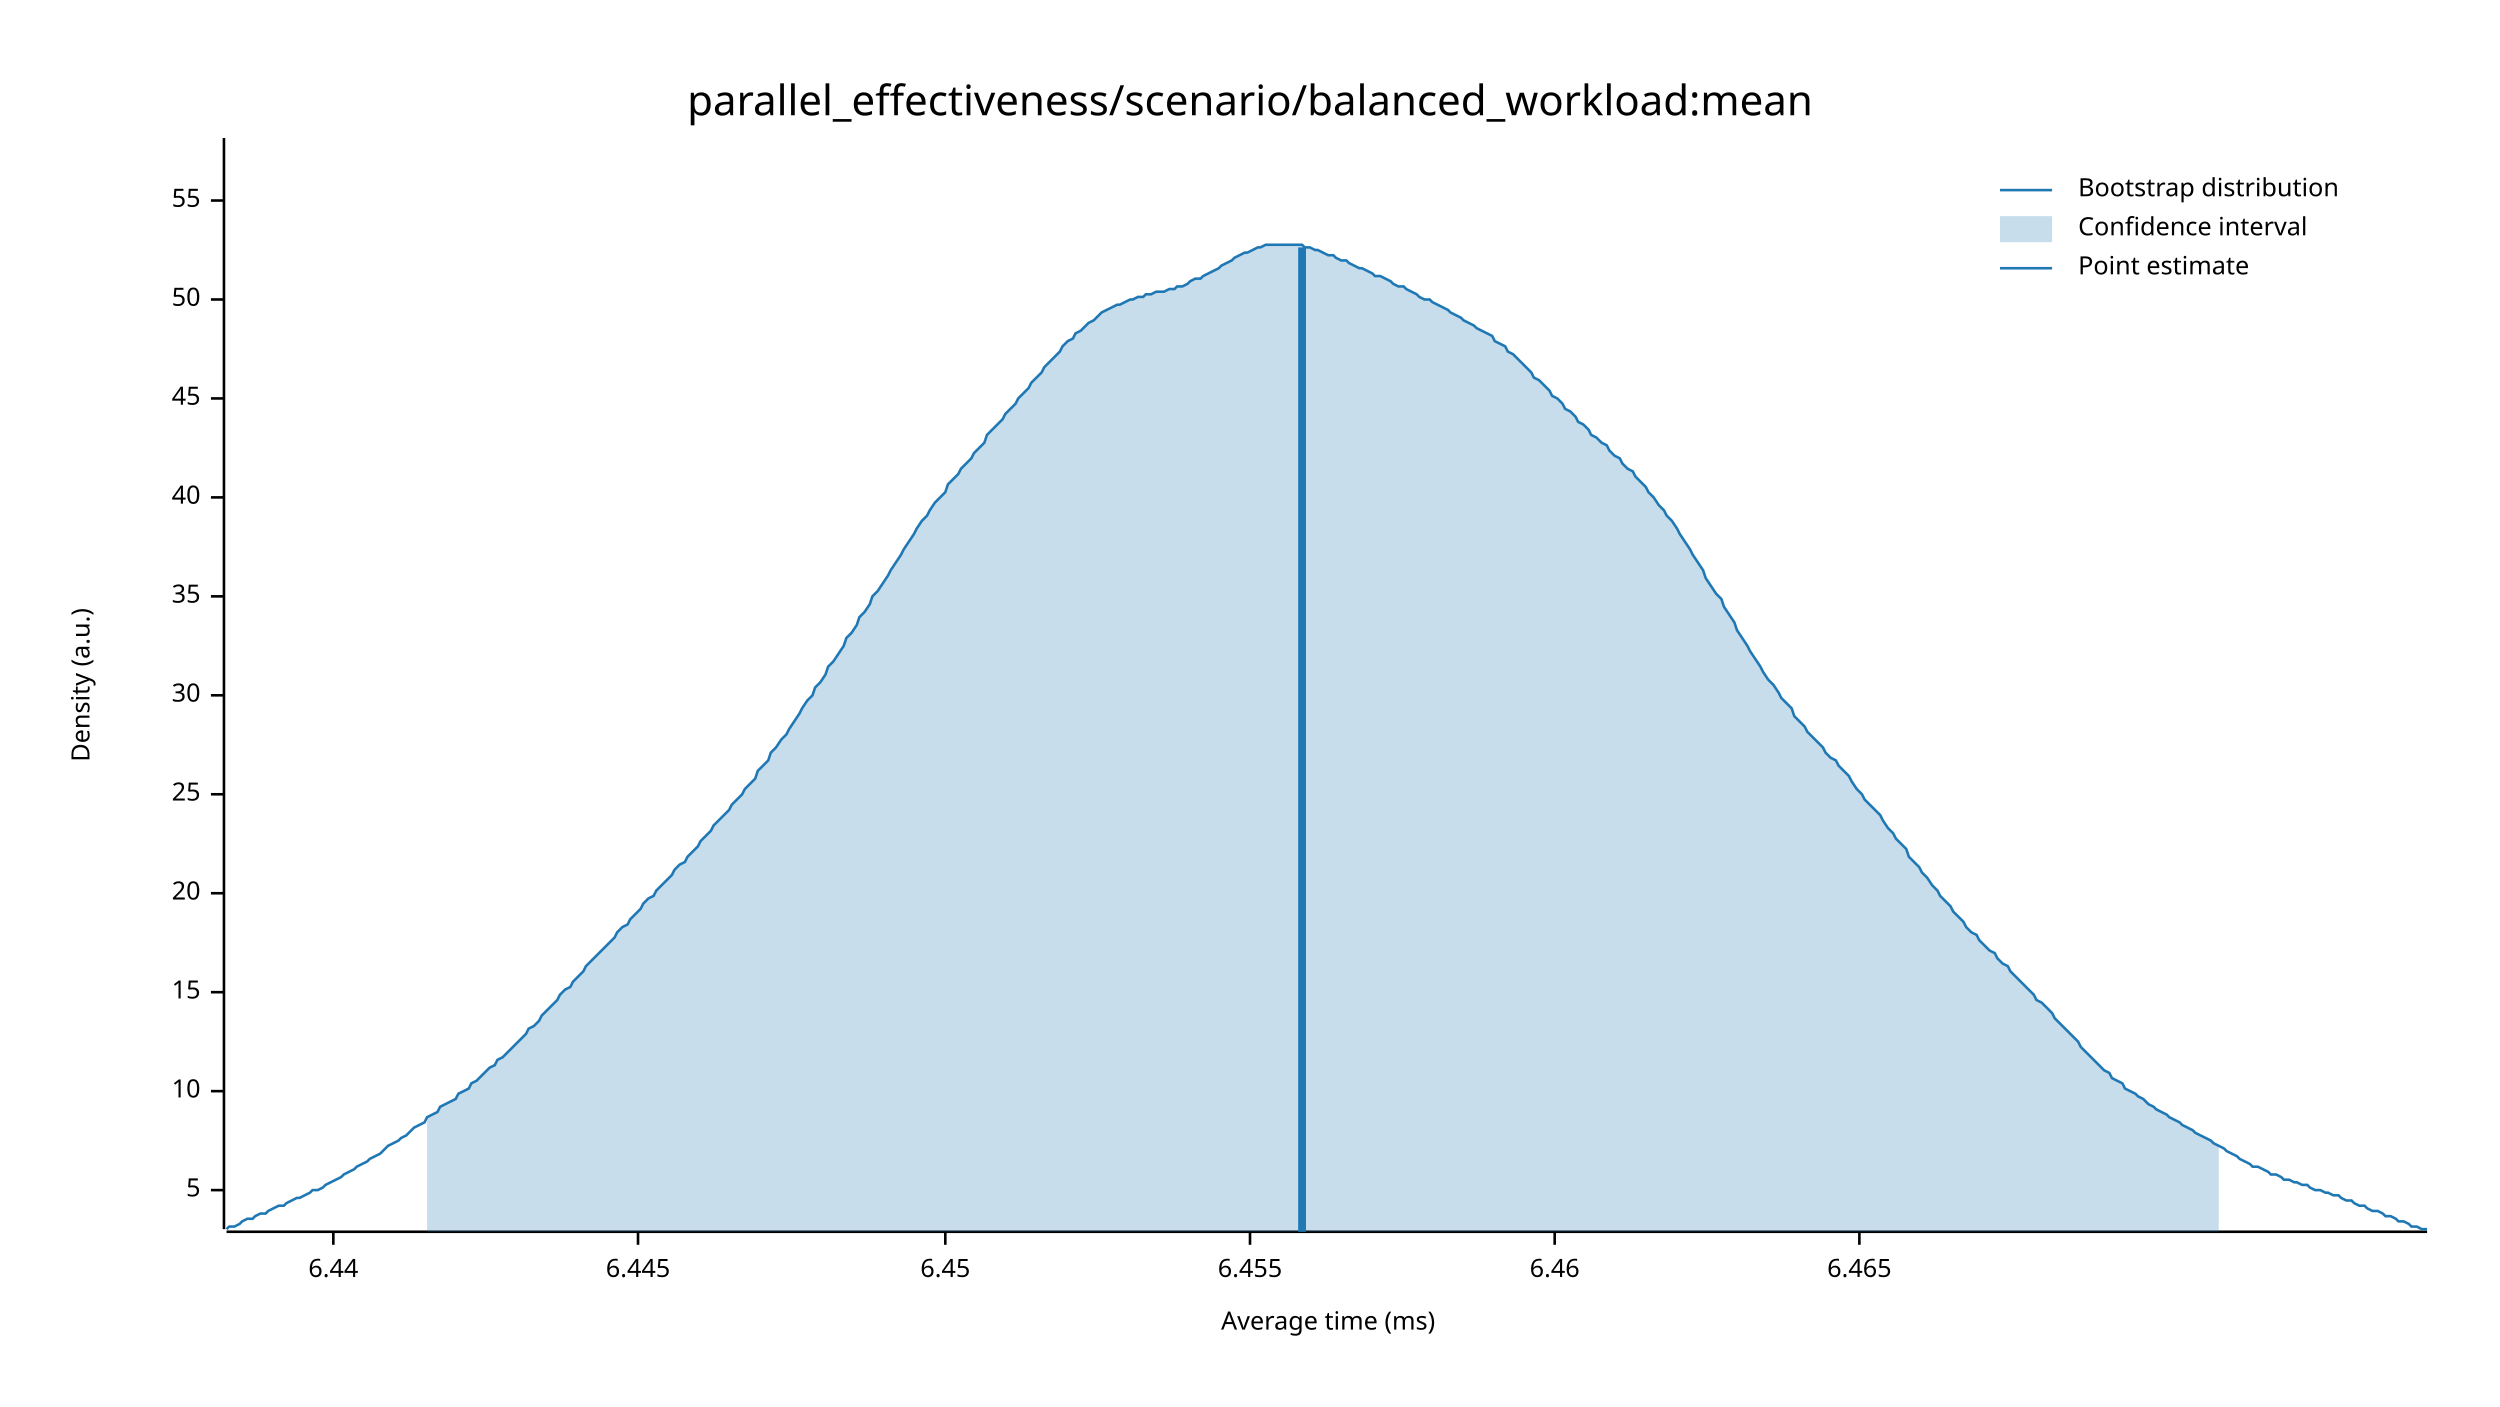
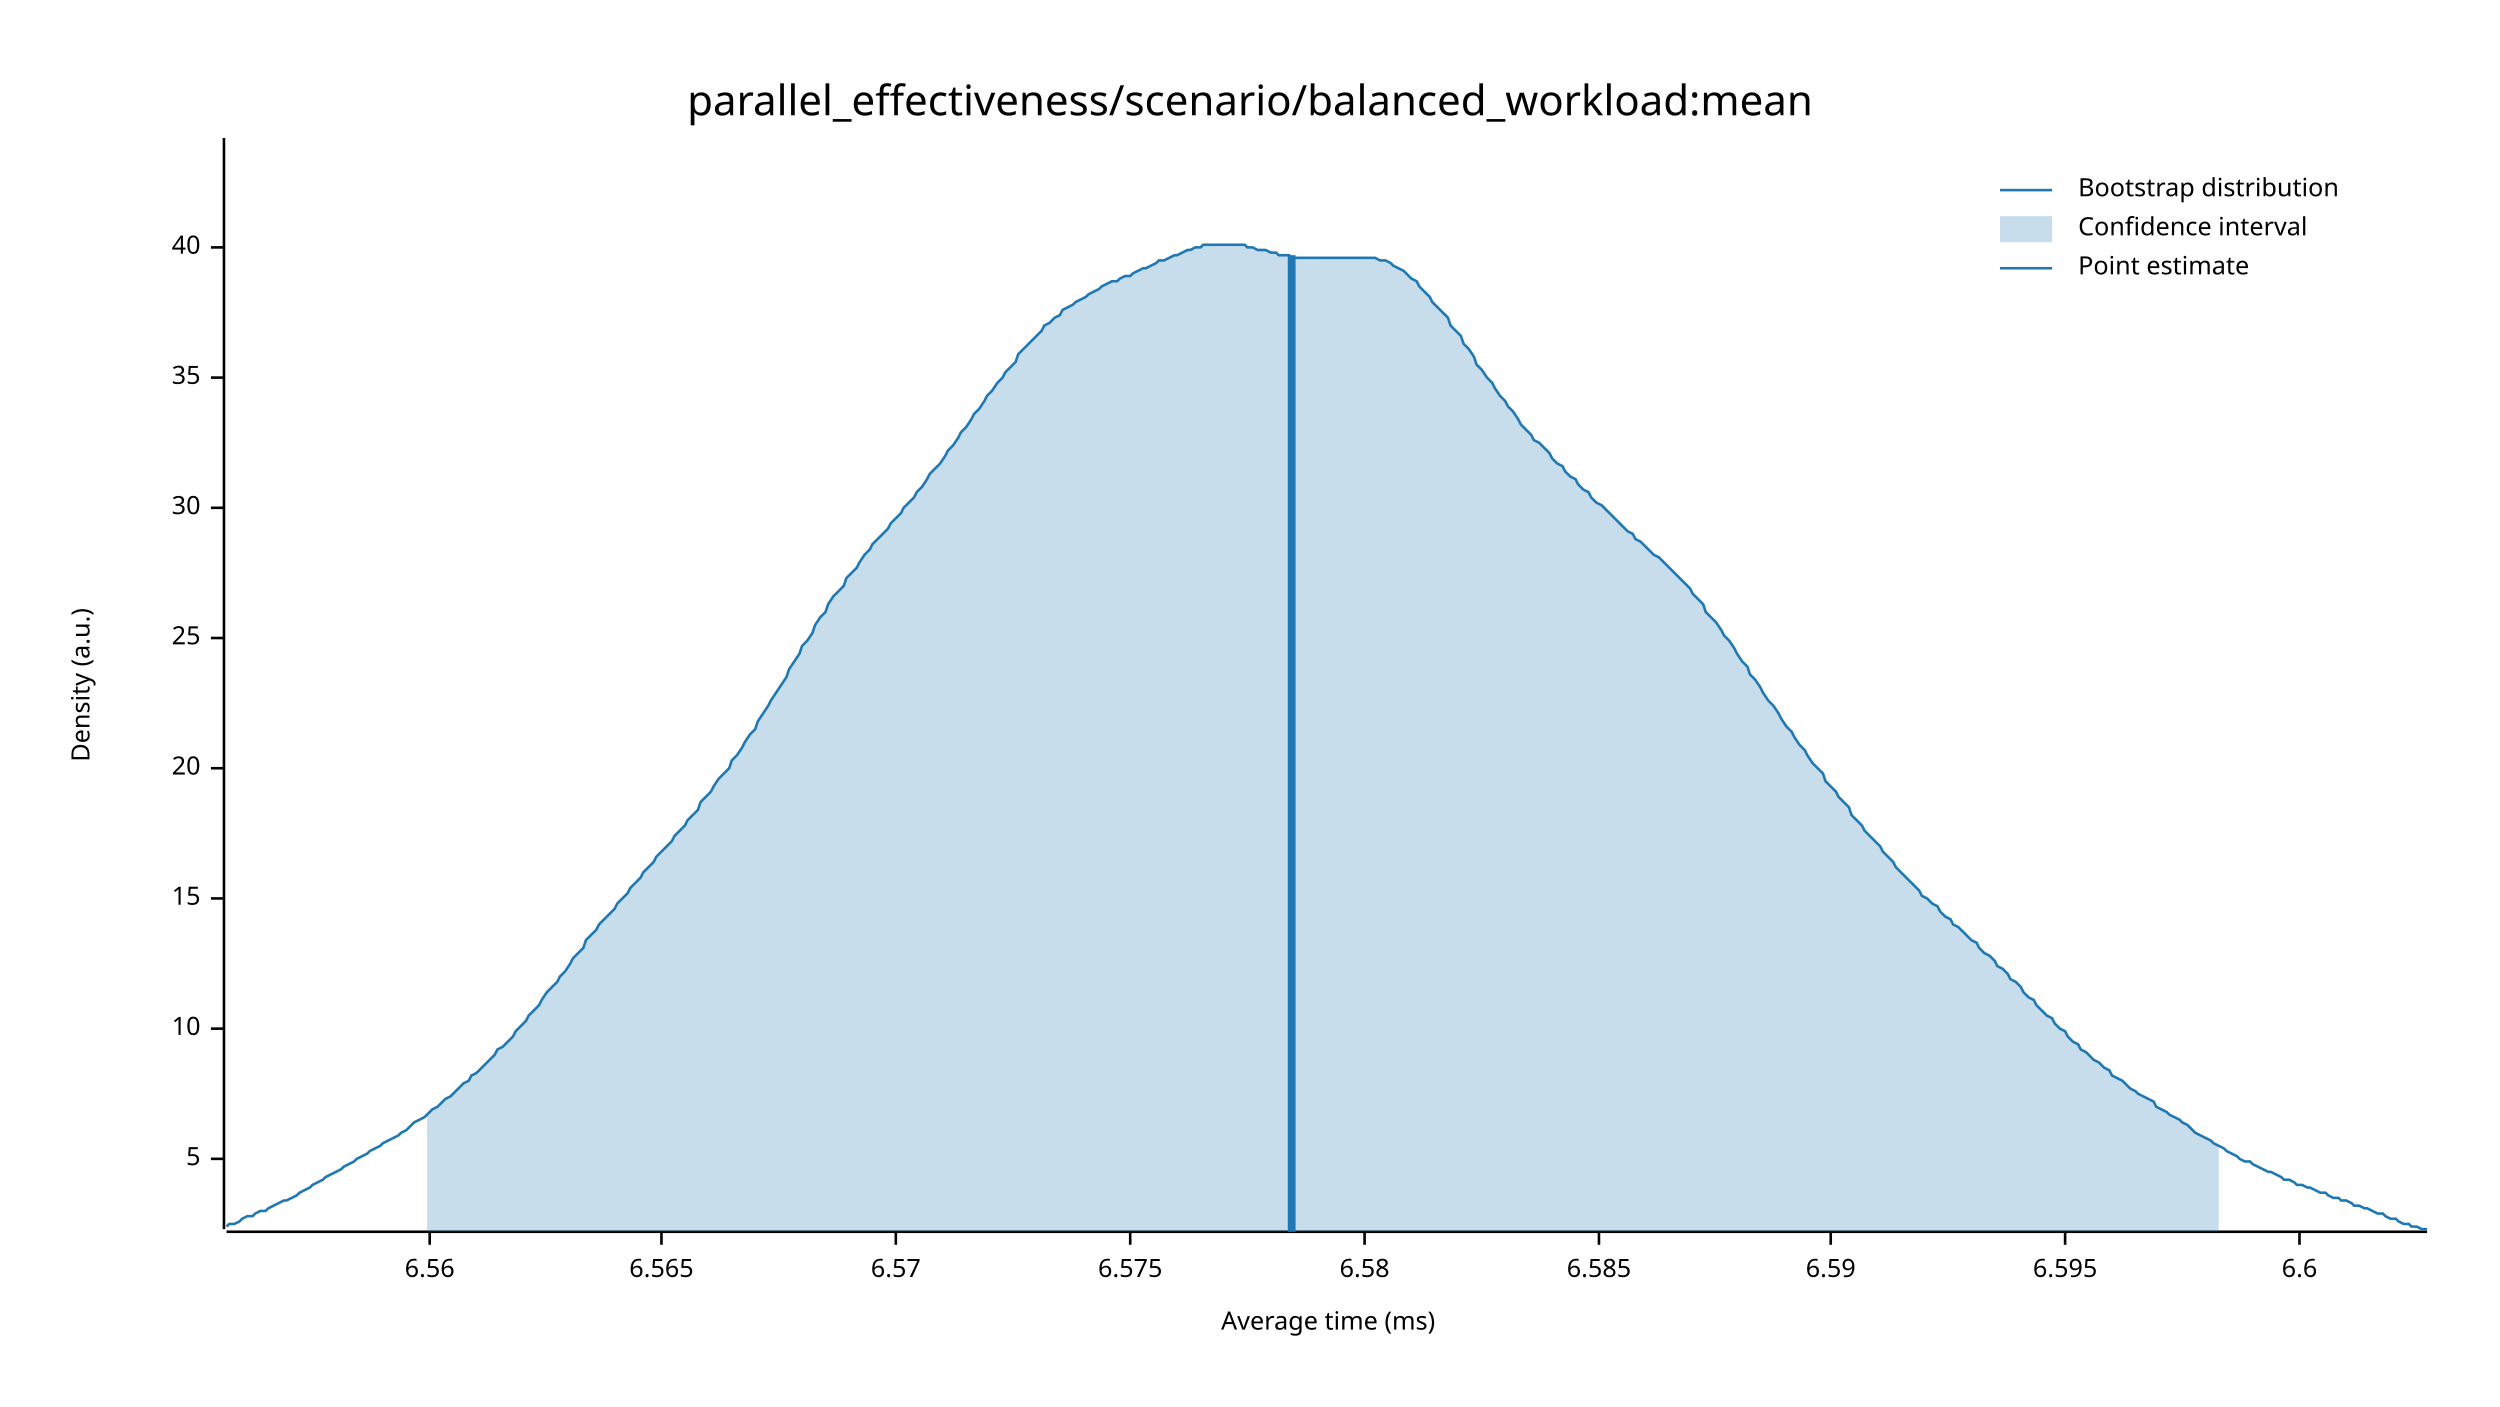
<svg xmlns="http://www.w3.org/2000/svg" width="960" height="540" viewBox="0 0 960 540">
  <text x="480" y="32" dy="0.76em" text-anchor="middle" font-family="sans-serif" font-size="16.129" opacity="1" fill="#000000">
parallel_effectiveness/scenario/balanced_workload:mean
</text>
  <text x="27" y="263" dy="0.76em" text-anchor="middle" font-family="sans-serif" font-size="9.677" opacity="1" fill="#000000" transform="rotate(270, 27, 263)">
Density (a.u.)
</text>
  <text x="510" y="513" dy="-0.5ex" text-anchor="middle" font-family="sans-serif" font-size="9.677" opacity="1" fill="#000000">
Average time (ms)
</text>
  <polyline fill="none" opacity="1" stroke="#000000" stroke-width="1" points="86,53 86,472 " />
-   <text x="77" y="457" dy="0.5ex" text-anchor="end" font-family="sans-serif" font-size="9.677" opacity="1" fill="#000000">
+   <text x="77" y="445" dy="0.5ex" text-anchor="end" font-family="sans-serif" font-size="9.677" opacity="1" fill="#000000">
5
</text>
-   <polyline fill="none" opacity="1" stroke="#000000" stroke-width="1" points="81,457 86,457 " />
-   <text x="77" y="419" dy="0.5ex" text-anchor="end" font-family="sans-serif" font-size="9.677" opacity="1" fill="#000000">
+   <polyline fill="none" opacity="1" stroke="#000000" stroke-width="1" points="81,445 86,445 " />
+   <text x="77" y="395" dy="0.5ex" text-anchor="end" font-family="sans-serif" font-size="9.677" opacity="1" fill="#000000">
10
</text>
-   <polyline fill="none" opacity="1" stroke="#000000" stroke-width="1" points="81,419 86,419 " />
-   <text x="77" y="381" dy="0.5ex" text-anchor="end" font-family="sans-serif" font-size="9.677" opacity="1" fill="#000000">
+   <polyline fill="none" opacity="1" stroke="#000000" stroke-width="1" points="81,395 86,395 " />
+   <text x="77" y="345" dy="0.5ex" text-anchor="end" font-family="sans-serif" font-size="9.677" opacity="1" fill="#000000">
15
</text>
-   <polyline fill="none" opacity="1" stroke="#000000" stroke-width="1" points="81,381 86,381 " />
-   <text x="77" y="343" dy="0.5ex" text-anchor="end" font-family="sans-serif" font-size="9.677" opacity="1" fill="#000000">
+   <polyline fill="none" opacity="1" stroke="#000000" stroke-width="1" points="81,345 86,345 " />
+   <text x="77" y="295" dy="0.5ex" text-anchor="end" font-family="sans-serif" font-size="9.677" opacity="1" fill="#000000">
20
</text>
-   <polyline fill="none" opacity="1" stroke="#000000" stroke-width="1" points="81,343 86,343 " />
-   <text x="77" y="305" dy="0.5ex" text-anchor="end" font-family="sans-serif" font-size="9.677" opacity="1" fill="#000000">
+   <polyline fill="none" opacity="1" stroke="#000000" stroke-width="1" points="81,295 86,295 " />
+   <text x="77" y="245" dy="0.5ex" text-anchor="end" font-family="sans-serif" font-size="9.677" opacity="1" fill="#000000">
25
</text>
-   <polyline fill="none" opacity="1" stroke="#000000" stroke-width="1" points="81,305 86,305 " />
-   <text x="77" y="267" dy="0.5ex" text-anchor="end" font-family="sans-serif" font-size="9.677" opacity="1" fill="#000000">
+   <polyline fill="none" opacity="1" stroke="#000000" stroke-width="1" points="81,245 86,245 " />
+   <text x="77" y="195" dy="0.5ex" text-anchor="end" font-family="sans-serif" font-size="9.677" opacity="1" fill="#000000">
30
</text>
-   <polyline fill="none" opacity="1" stroke="#000000" stroke-width="1" points="81,267 86,267 " />
-   <text x="77" y="229" dy="0.5ex" text-anchor="end" font-family="sans-serif" font-size="9.677" opacity="1" fill="#000000">
+   <polyline fill="none" opacity="1" stroke="#000000" stroke-width="1" points="81,195 86,195 " />
+   <text x="77" y="145" dy="0.5ex" text-anchor="end" font-family="sans-serif" font-size="9.677" opacity="1" fill="#000000">
35
</text>
-   <polyline fill="none" opacity="1" stroke="#000000" stroke-width="1" points="81,229 86,229 " />
-   <text x="77" y="191" dy="0.5ex" text-anchor="end" font-family="sans-serif" font-size="9.677" opacity="1" fill="#000000">
+   <polyline fill="none" opacity="1" stroke="#000000" stroke-width="1" points="81,145 86,145 " />
+   <text x="77" y="95" dy="0.5ex" text-anchor="end" font-family="sans-serif" font-size="9.677" opacity="1" fill="#000000">
40
</text>
-   <polyline fill="none" opacity="1" stroke="#000000" stroke-width="1" points="81,191 86,191 " />
-   <text x="77" y="153" dy="0.5ex" text-anchor="end" font-family="sans-serif" font-size="9.677" opacity="1" fill="#000000">
- 45
+   <polyline fill="none" opacity="1" stroke="#000000" stroke-width="1" points="81,95 86,95 " />
+   <polyline fill="none" opacity="1" stroke="#000000" stroke-width="1" points="87,473 932,473 " />
+   <text x="165" y="483" dy="0.76em" text-anchor="middle" font-family="sans-serif" font-size="9.677" opacity="1" fill="#000000">
+ 6.56
</text>
-   <polyline fill="none" opacity="1" stroke="#000000" stroke-width="1" points="81,153 86,153 " />
-   <text x="77" y="115" dy="0.5ex" text-anchor="end" font-family="sans-serif" font-size="9.677" opacity="1" fill="#000000">
- 50
+   <polyline fill="none" opacity="1" stroke="#000000" stroke-width="1" points="165,473 165,478 " />
+   <text x="254" y="483" dy="0.76em" text-anchor="middle" font-family="sans-serif" font-size="9.677" opacity="1" fill="#000000">
+ 6.565
</text>
-   <polyline fill="none" opacity="1" stroke="#000000" stroke-width="1" points="81,115 86,115 " />
-   <text x="77" y="77" dy="0.5ex" text-anchor="end" font-family="sans-serif" font-size="9.677" opacity="1" fill="#000000">
- 55
+   <polyline fill="none" opacity="1" stroke="#000000" stroke-width="1" points="254,473 254,478 " />
+   <text x="344" y="483" dy="0.76em" text-anchor="middle" font-family="sans-serif" font-size="9.677" opacity="1" fill="#000000">
+ 6.57
</text>
-   <polyline fill="none" opacity="1" stroke="#000000" stroke-width="1" points="81,77 86,77 " />
-   <polyline fill="none" opacity="1" stroke="#000000" stroke-width="1" points="87,473 932,473 " />
-   <text x="128" y="483" dy="0.76em" text-anchor="middle" font-family="sans-serif" font-size="9.677" opacity="1" fill="#000000">
- 6.44
+   <polyline fill="none" opacity="1" stroke="#000000" stroke-width="1" points="344,473 344,478 " />
+   <text x="434" y="483" dy="0.76em" text-anchor="middle" font-family="sans-serif" font-size="9.677" opacity="1" fill="#000000">
+ 6.575
</text>
-   <polyline fill="none" opacity="1" stroke="#000000" stroke-width="1" points="128,473 128,478 " />
-   <text x="245" y="483" dy="0.76em" text-anchor="middle" font-family="sans-serif" font-size="9.677" opacity="1" fill="#000000">
- 6.445
+   <polyline fill="none" opacity="1" stroke="#000000" stroke-width="1" points="434,473 434,478 " />
+   <text x="524" y="483" dy="0.76em" text-anchor="middle" font-family="sans-serif" font-size="9.677" opacity="1" fill="#000000">
+ 6.58
</text>
-   <polyline fill="none" opacity="1" stroke="#000000" stroke-width="1" points="245,473 245,478 " />
-   <text x="363" y="483" dy="0.76em" text-anchor="middle" font-family="sans-serif" font-size="9.677" opacity="1" fill="#000000">
- 6.45
+   <polyline fill="none" opacity="1" stroke="#000000" stroke-width="1" points="524,473 524,478 " />
+   <text x="614" y="483" dy="0.76em" text-anchor="middle" font-family="sans-serif" font-size="9.677" opacity="1" fill="#000000">
+ 6.585
</text>
-   <polyline fill="none" opacity="1" stroke="#000000" stroke-width="1" points="363,473 363,478 " />
-   <text x="480" y="483" dy="0.76em" text-anchor="middle" font-family="sans-serif" font-size="9.677" opacity="1" fill="#000000">
- 6.455
+   <polyline fill="none" opacity="1" stroke="#000000" stroke-width="1" points="614,473 614,478 " />
+   <text x="703" y="483" dy="0.76em" text-anchor="middle" font-family="sans-serif" font-size="9.677" opacity="1" fill="#000000">
+ 6.59
</text>
-   <polyline fill="none" opacity="1" stroke="#000000" stroke-width="1" points="480,473 480,478 " />
-   <text x="597" y="483" dy="0.76em" text-anchor="middle" font-family="sans-serif" font-size="9.677" opacity="1" fill="#000000">
- 6.46
+   <polyline fill="none" opacity="1" stroke="#000000" stroke-width="1" points="703,473 703,478 " />
+   <text x="793" y="483" dy="0.76em" text-anchor="middle" font-family="sans-serif" font-size="9.677" opacity="1" fill="#000000">
+ 6.595
</text>
-   <polyline fill="none" opacity="1" stroke="#000000" stroke-width="1" points="597,473 597,478 " />
-   <text x="714" y="483" dy="0.76em" text-anchor="middle" font-family="sans-serif" font-size="9.677" opacity="1" fill="#000000">
- 6.465
+   <polyline fill="none" opacity="1" stroke="#000000" stroke-width="1" points="793,473 793,478 " />
+   <text x="883" y="483" dy="0.76em" text-anchor="middle" font-family="sans-serif" font-size="9.677" opacity="1" fill="#000000">
+ 6.6
</text>
-   <polyline fill="none" opacity="1" stroke="#000000" stroke-width="1" points="714,473 714,478 " />
-   <polyline fill="none" opacity="1" stroke="#1F78B4" stroke-width="1" points="87,472 88,471 90,471 92,470 93,469 95,468 97,468 98,467 100,466 102,466 103,465 105,464 107,463 109,463 110,462 112,461 114,460 115,460 117,459 119,458 120,457 122,457 124,456 125,455 127,454 129,453 131,452 132,451 134,450 136,449 137,448 139,447 141,446 142,445 144,444 146,443 147,442 149,440 151,439 153,438 154,437 156,436 158,434 159,433 161,432 163,431 164,429 166,428 168,427 169,425 171,424 173,423 175,422 176,420 178,419 180,418 181,416 183,415 185,413 186,412 188,410 190,409 191,407 193,406 195,404 197,402 198,401 200,399 202,397 203,395 205,394 207,392 208,390 210,388 212,386 214,384 215,382 217,380 219,379 220,377 222,375 224,373 225,371 227,369 229,367 230,366 232,364 234,362 236,360 237,358 239,356 241,355 242,353 244,351 246,349 247,347 249,345 251,344 252,342 254,340 256,338 258,336 259,334 261,332 263,331 264,329 266,327 268,325 269,323 271,321 273,319 274,317 276,315 278,313 280,311 281,309 283,307 285,305 286,303 288,301 290,299 291,296 293,294 295,292 296,289 298,287 300,284 302,282 303,280 305,277 307,274 308,272 310,269 312,267 313,264 315,262 317,259 318,256 320,254 322,251 324,248 325,245 327,243 329,240 330,237 332,235 334,232 335,229 337,227 339,224 341,221 342,219 344,216 346,213 347,211 349,208 351,205 352,203 354,200 356,198 357,196 359,193 361,191 363,189 364,186 366,184 368,182 369,180 371,178 373,176 374,174 376,172 378,170 379,167 381,165 383,163 385,161 386,159 388,157 390,155 391,153 393,151 395,149 396,147 398,145 400,143 401,141 403,139 405,137 407,135 408,133 410,131 412,130 413,128 415,127 417,125 418,124 420,123 422,121 423,120 425,119 427,118 429,117 430,117 432,116 434,115 435,115 437,114 439,114 440,113 442,113 444,112 445,112 447,112 449,111 451,111 452,110 454,110 456,109 457,108 459,107 461,107 462,106 464,105 466,104 468,103 469,102 471,101 473,100 474,99 476,98 478,97 479,97 481,96 483,95 484,95 486,94 488,94 490,94 491,94 493,94 495,94 496,94 498,94 500,94 501,95 503,95 505,96 506,96 508,97 510,98 512,98 513,99 515,100 517,100 518,101 520,102 522,103 523,103 525,104 527,105 528,106 530,106 532,107 534,108 535,109 537,110 539,110 540,111 542,112 544,113 545,114 547,115 549,115 550,116 552,117 554,118 556,119 557,120 559,121 561,122 562,123 564,124 566,125 567,126 569,127 571,128 573,129 574,131 576,132 578,133 579,135 581,136 583,138 584,139 586,141 588,143 589,145 591,146 593,148 595,150 596,152 598,153 600,155 601,157 603,158 605,160 606,162 608,163 610,165 611,167 613,168 615,170 617,171 618,173 620,175 622,176 623,178 625,180 627,181 628,183 630,185 632,187 633,189 635,191 637,194 639,196 640,198 642,200 644,203 645,205 647,208 649,211 650,213 652,216 654,219 655,222 657,225 659,228 661,230 662,233 664,236 666,239 667,242 669,245 671,248 672,250 674,253 676,256 677,258 679,261 681,263 683,266 684,268 686,270 688,272 689,275 691,277 693,279 694,281 696,283 698,285 700,287 701,289 703,291 705,292 706,294 708,296 710,298 711,300 713,303 715,305 716,307 718,309 720,311 722,313 723,315 725,318 727,320 728,322 730,324 732,326 733,329 735,331 737,333 738,335 740,337 742,340 744,342 745,344 747,346 749,348 750,350 752,352 754,354 755,356 757,358 759,359 760,361 762,363 764,365 766,366 767,368 769,370 771,371 772,373 774,375 776,377 777,378 779,380 781,382 782,384 784,385 786,387 788,389 789,391 791,393 793,395 794,396 796,398 798,400 799,402 801,404 803,406 804,407 806,409 808,411 810,412 811,414 813,415 815,416 816,418 818,419 820,420 821,421 823,422 825,424 827,425 828,426 830,427 832,428 833,429 835,430 837,431 838,432 840,433 842,434 843,435 845,436 847,437 849,438 850,439 852,440 854,441 855,442 857,443 859,444 860,445 862,446 864,447 865,448 867,448 869,449 871,450 872,451 874,451 876,452 877,453 879,453 881,454 882,454 884,455 886,455 887,456 889,457 891,457 893,458 894,458 896,459 898,459 899,460 901,461 903,461 904,462 906,463 908,463 909,464 911,465 913,465 915,466 916,467 918,467 920,468 921,469 923,469 925,470 926,471 928,471 930,472 932,472 " />
-   <polygon opacity="0.25" fill="#1F78B4" points="164,429 166,428 168,427 169,425 171,424 173,423 175,422 176,420 178,419 180,418 181,416 183,415 185,413 186,412 188,410 190,409 191,407 193,406 195,404 197,402 198,401 200,399 202,397 203,395 205,394 207,392 208,390 210,388 212,386 214,384 215,382 217,380 219,379 220,377 222,375 224,373 225,371 227,369 229,367 230,366 232,364 234,362 236,360 237,358 239,356 241,355 242,353 244,351 246,349 247,347 249,345 251,344 252,342 254,340 256,338 258,336 259,334 261,332 263,331 264,329 266,327 268,325 269,323 271,321 273,319 274,317 276,315 278,313 280,311 281,309 283,307 285,305 286,303 288,301 290,299 291,296 293,294 295,292 296,289 298,287 300,284 302,282 303,280 305,277 307,274 308,272 310,269 312,267 313,264 315,262 317,259 318,256 320,254 322,251 324,248 325,245 327,243 329,240 330,237 332,235 334,232 335,229 337,227 339,224 341,221 342,219 344,216 346,213 347,211 349,208 351,205 352,203 354,200 356,198 357,196 359,193 361,191 363,189 364,186 366,184 368,182 369,180 371,178 373,176 374,174 376,172 378,170 379,167 381,165 383,163 385,161 386,159 388,157 390,155 391,153 393,151 395,149 396,147 398,145 400,143 401,141 403,139 405,137 407,135 408,133 410,131 412,130 413,128 415,127 417,125 418,124 420,123 422,121 423,120 425,119 427,118 429,117 430,117 432,116 434,115 435,115 437,114 439,114 440,113 442,113 444,112 445,112 447,112 449,111 451,111 452,110 454,110 456,109 457,108 459,107 461,107 462,106 464,105 466,104 468,103 469,102 471,101 473,100 474,99 476,98 478,97 479,97 481,96 483,95 484,95 486,94 488,94 490,94 491,94 493,94 495,94 496,94 498,94 500,94 501,95 503,95 505,96 506,96 508,97 510,98 512,98 513,99 515,100 517,100 518,101 520,102 522,103 523,103 525,104 527,105 528,106 530,106 532,107 534,108 535,109 537,110 539,110 540,111 542,112 544,113 545,114 547,115 549,115 550,116 552,117 554,118 556,119 557,120 559,121 561,122 562,123 564,124 566,125 567,126 569,127 571,128 573,129 574,131 576,132 578,133 579,135 581,136 583,138 584,139 586,141 588,143 589,145 591,146 593,148 595,150 596,152 598,153 600,155 601,157 603,158 605,160 606,162 608,163 610,165 611,167 613,168 615,170 617,171 618,173 620,175 622,176 623,178 625,180 627,181 628,183 630,185 632,187 633,189 635,191 637,194 639,196 640,198 642,200 644,203 645,205 647,208 649,211 650,213 652,216 654,219 655,222 657,225 659,228 661,230 662,233 664,236 666,239 667,242 669,245 671,248 672,250 674,253 676,256 677,258 679,261 681,263 683,266 684,268 686,270 688,272 689,275 691,277 693,279 694,281 696,283 698,285 700,287 701,289 703,291 705,292 706,294 708,296 710,298 711,300 713,303 715,305 716,307 718,309 720,311 722,313 723,315 725,318 727,320 728,322 730,324 732,326 733,329 735,331 737,333 738,335 740,337 742,340 744,342 745,344 747,346 749,348 750,350 752,352 754,354 755,356 757,358 759,359 760,361 762,363 764,365 766,366 767,368 769,370 771,371 772,373 774,375 776,377 777,378 779,380 781,382 782,384 784,385 786,387 788,389 789,391 791,393 793,395 794,396 796,398 798,400 799,402 801,404 803,406 804,407 806,409 808,411 810,412 811,414 813,415 815,416 816,418 818,419 820,420 821,421 823,422 825,424 827,425 828,426 830,427 832,428 833,429 835,430 837,431 838,432 840,433 842,434 843,435 845,436 847,437 849,438 850,439 852,440 852,473 164,473 " />
-   <polyline fill="none" opacity="1" stroke="#1F78B4" stroke-width="3" points="500,473 500,95 " />
+   <polyline fill="none" opacity="1" stroke="#000000" stroke-width="1" points="883,473 883,478 " />
+   <polyline fill="none" opacity="1" stroke="#1F78B4" stroke-width="1" points="87,471 88,470 90,470 92,469 93,468 95,467 97,467 98,466 100,465 102,465 103,464 105,463 107,462 109,461 110,461 112,460 114,459 115,458 117,457 119,456 120,455 122,454 124,453 125,452 127,451 129,450 131,449 132,448 134,447 136,446 137,445 139,444 141,443 142,442 144,441 146,440 147,439 149,438 151,437 153,436 154,435 156,434 158,432 159,431 161,430 163,429 164,428 166,426 168,425 169,424 171,422 173,421 175,419 176,418 178,416 180,415 181,413 183,412 185,410 186,409 188,407 190,405 191,403 193,402 195,400 197,398 198,396 200,394 202,392 203,390 205,388 207,386 208,384 210,381 212,379 214,377 215,375 217,373 219,370 220,368 222,366 224,364 225,361 227,359 229,357 230,355 232,353 234,351 236,349 237,347 239,345 241,343 242,341 244,339 246,337 247,335 249,333 251,331 252,329 254,327 256,325 258,323 259,321 261,319 263,317 264,315 266,313 268,311 269,308 271,306 273,304 274,302 276,299 278,297 280,295 281,292 283,290 285,287 286,285 288,282 290,280 291,277 293,274 295,271 296,269 298,266 300,263 302,260 303,257 305,254 307,251 308,248 310,246 312,243 313,240 315,237 317,235 318,232 320,229 322,227 324,225 325,222 327,220 329,218 330,216 332,213 334,211 335,209 337,207 339,205 341,203 342,201 344,199 346,197 347,195 349,193 351,191 352,189 354,187 356,184 357,182 359,180 361,178 363,175 364,173 366,171 368,168 369,166 371,164 373,161 374,159 376,157 378,154 379,152 381,150 383,147 385,145 386,143 388,141 390,139 391,136 393,134 395,132 396,131 398,129 400,127 401,125 403,124 405,122 407,121 408,119 410,118 412,117 413,116 415,115 417,114 418,113 420,112 422,111 423,110 425,109 427,108 429,108 430,107 432,106 434,106 435,105 437,104 439,103 440,103 442,102 444,101 445,100 447,100 449,99 451,98 452,98 454,97 456,96 457,96 459,95 461,95 462,94 464,94 466,94 468,94 469,94 471,94 473,94 474,94 476,94 478,94 479,95 481,95 483,96 484,96 486,96 488,97 490,97 491,98 493,98 495,98 496,99 498,99 500,99 501,99 503,99 505,99 506,99 508,99 510,99 512,99 513,99 515,99 517,99 518,99 520,99 522,99 523,99 525,99 527,99 528,99 530,100 532,100 534,101 535,102 537,103 539,104 540,105 542,107 544,108 545,110 547,112 549,114 550,116 552,118 554,120 556,122 557,125 559,127 561,129 562,132 564,134 566,137 567,140 569,142 571,145 573,147 574,149 576,152 578,154 579,156 581,158 583,161 584,163 586,165 588,167 589,169 591,170 593,172 595,174 596,176 598,178 600,179 601,181 603,183 605,184 606,186 608,188 610,189 611,191 613,193 615,194 617,196 618,197 620,199 622,201 623,202 625,204 627,205 628,207 630,208 632,210 633,211 635,213 637,214 639,216 640,217 642,219 644,221 645,222 647,224 649,226 650,228 652,230 654,232 655,235 657,237 659,239 661,242 662,244 664,246 666,249 667,251 669,254 671,256 672,259 674,261 676,264 677,266 679,269 681,271 683,274 684,276 686,279 688,281 689,283 691,286 693,288 694,290 696,293 698,295 700,297 701,300 703,302 705,304 706,306 708,308 710,310 711,313 713,315 715,317 716,319 718,321 720,323 722,325 723,327 725,329 727,331 728,333 730,335 732,337 733,338 735,340 737,342 738,344 740,345 742,347 744,348 745,350 747,352 749,353 750,355 752,356 754,358 755,359 757,361 759,362 760,364 762,366 764,367 766,369 767,371 769,372 771,374 772,376 774,377 776,379 777,381 779,383 781,384 782,386 784,388 786,390 788,391 789,393 791,395 793,396 794,398 796,400 798,401 799,403 801,404 803,406 804,407 806,408 808,410 810,411 811,413 813,414 815,415 816,416 818,418 820,419 821,420 823,421 825,422 827,423 828,425 830,426 832,427 833,428 835,429 837,430 838,431 840,432 842,434 843,435 845,436 847,437 849,438 850,439 852,440 854,441 855,442 857,443 859,444 860,445 862,446 864,446 865,447 867,448 869,449 871,450 872,450 874,451 876,452 877,453 879,453 881,454 882,455 884,455 886,456 887,456 889,457 891,458 893,458 894,459 896,460 898,460 899,461 901,461 903,462 904,463 906,463 908,464 909,464 911,465 913,466 915,466 916,467 918,468 920,468 921,469 923,470 925,470 926,471 928,471 930,472 932,472 " />
+   <polygon opacity="0.25" fill="#1F78B4" points="164,428 166,426 168,425 169,424 171,422 173,421 175,419 176,418 178,416 180,415 181,413 183,412 185,410 186,409 188,407 190,405 191,403 193,402 195,400 197,398 198,396 200,394 202,392 203,390 205,388 207,386 208,384 210,381 212,379 214,377 215,375 217,373 219,370 220,368 222,366 224,364 225,361 227,359 229,357 230,355 232,353 234,351 236,349 237,347 239,345 241,343 242,341 244,339 246,337 247,335 249,333 251,331 252,329 254,327 256,325 258,323 259,321 261,319 263,317 264,315 266,313 268,311 269,308 271,306 273,304 274,302 276,299 278,297 280,295 281,292 283,290 285,287 286,285 288,282 290,280 291,277 293,274 295,271 296,269 298,266 300,263 302,260 303,257 305,254 307,251 308,248 310,246 312,243 313,240 315,237 317,235 318,232 320,229 322,227 324,225 325,222 327,220 329,218 330,216 332,213 334,211 335,209 337,207 339,205 341,203 342,201 344,199 346,197 347,195 349,193 351,191 352,189 354,187 356,184 357,182 359,180 361,178 363,175 364,173 366,171 368,168 369,166 371,164 373,161 374,159 376,157 378,154 379,152 381,150 383,147 385,145 386,143 388,141 390,139 391,136 393,134 395,132 396,131 398,129 400,127 401,125 403,124 405,122 407,121 408,119 410,118 412,117 413,116 415,115 417,114 418,113 420,112 422,111 423,110 425,109 427,108 429,108 430,107 432,106 434,106 435,105 437,104 439,103 440,103 442,102 444,101 445,100 447,100 449,99 451,98 452,98 454,97 456,96 457,96 459,95 461,95 462,94 464,94 466,94 468,94 469,94 471,94 473,94 474,94 476,94 478,94 479,95 481,95 483,96 484,96 486,96 488,97 490,97 491,98 493,98 495,98 496,99 498,99 500,99 501,99 503,99 505,99 506,99 508,99 510,99 512,99 513,99 515,99 517,99 518,99 520,99 522,99 523,99 525,99 527,99 528,99 530,100 532,100 534,101 535,102 537,103 539,104 540,105 542,107 544,108 545,110 547,112 549,114 550,116 552,118 554,120 556,122 557,125 559,127 561,129 562,132 564,134 566,137 567,140 569,142 571,145 573,147 574,149 576,152 578,154 579,156 581,158 583,161 584,163 586,165 588,167 589,169 591,170 593,172 595,174 596,176 598,178 600,179 601,181 603,183 605,184 606,186 608,188 610,189 611,191 613,193 615,194 617,196 618,197 620,199 622,201 623,202 625,204 627,205 628,207 630,208 632,210 633,211 635,213 637,214 639,216 640,217 642,219 644,221 645,222 647,224 649,226 650,228 652,230 654,232 655,235 657,237 659,239 661,242 662,244 664,246 666,249 667,251 669,254 671,256 672,259 674,261 676,264 677,266 679,269 681,271 683,274 684,276 686,279 688,281 689,283 691,286 693,288 694,290 696,293 698,295 700,297 701,300 703,302 705,304 706,306 708,308 710,310 711,313 713,315 715,317 716,319 718,321 720,323 722,325 723,327 725,329 727,331 728,333 730,335 732,337 733,338 735,340 737,342 738,344 740,345 742,347 744,348 745,350 747,352 749,353 750,355 752,356 754,358 755,359 757,361 759,362 760,364 762,366 764,367 766,369 767,371 769,372 771,374 772,376 774,377 776,379 777,381 779,383 781,384 782,386 784,388 786,390 788,391 789,393 791,395 793,396 794,398 796,400 798,401 799,403 801,404 803,406 804,407 806,408 808,410 810,411 811,413 813,414 815,415 816,416 818,418 820,419 821,420 823,421 825,422 827,423 828,425 830,426 832,427 833,428 835,429 837,430 838,431 840,432 842,434 843,435 845,436 847,437 849,438 850,439 852,440 852,473 164,473 " />
+   <polyline fill="none" opacity="1" stroke="#1F78B4" stroke-width="3" points="496,473 496,98 " />
  <text x="798" y="68" dy="0.76em" text-anchor="start" font-family="sans-serif" font-size="9.677" opacity="1" fill="#000000">
Bootstrap distribution
</text>
  <text x="798" y="83" dy="0.76em" text-anchor="start" font-family="sans-serif" font-size="9.677" opacity="1" fill="#000000">
Confidence interval
</text>
  <text x="798" y="98" dy="0.76em" text-anchor="start" font-family="sans-serif" font-size="9.677" opacity="1" fill="#000000">
Point estimate
</text>
  <polyline fill="none" opacity="1" stroke="#1F78B4" stroke-width="1" points="768,73 788,73 " />
  <rect x="768" y="83" width="20" height="10" opacity="0.25" fill="#1F78B4" stroke="none" />
  <polyline fill="none" opacity="1" stroke="#1F78B4" stroke-width="1" points="768,103 788,103 " />
</svg>
